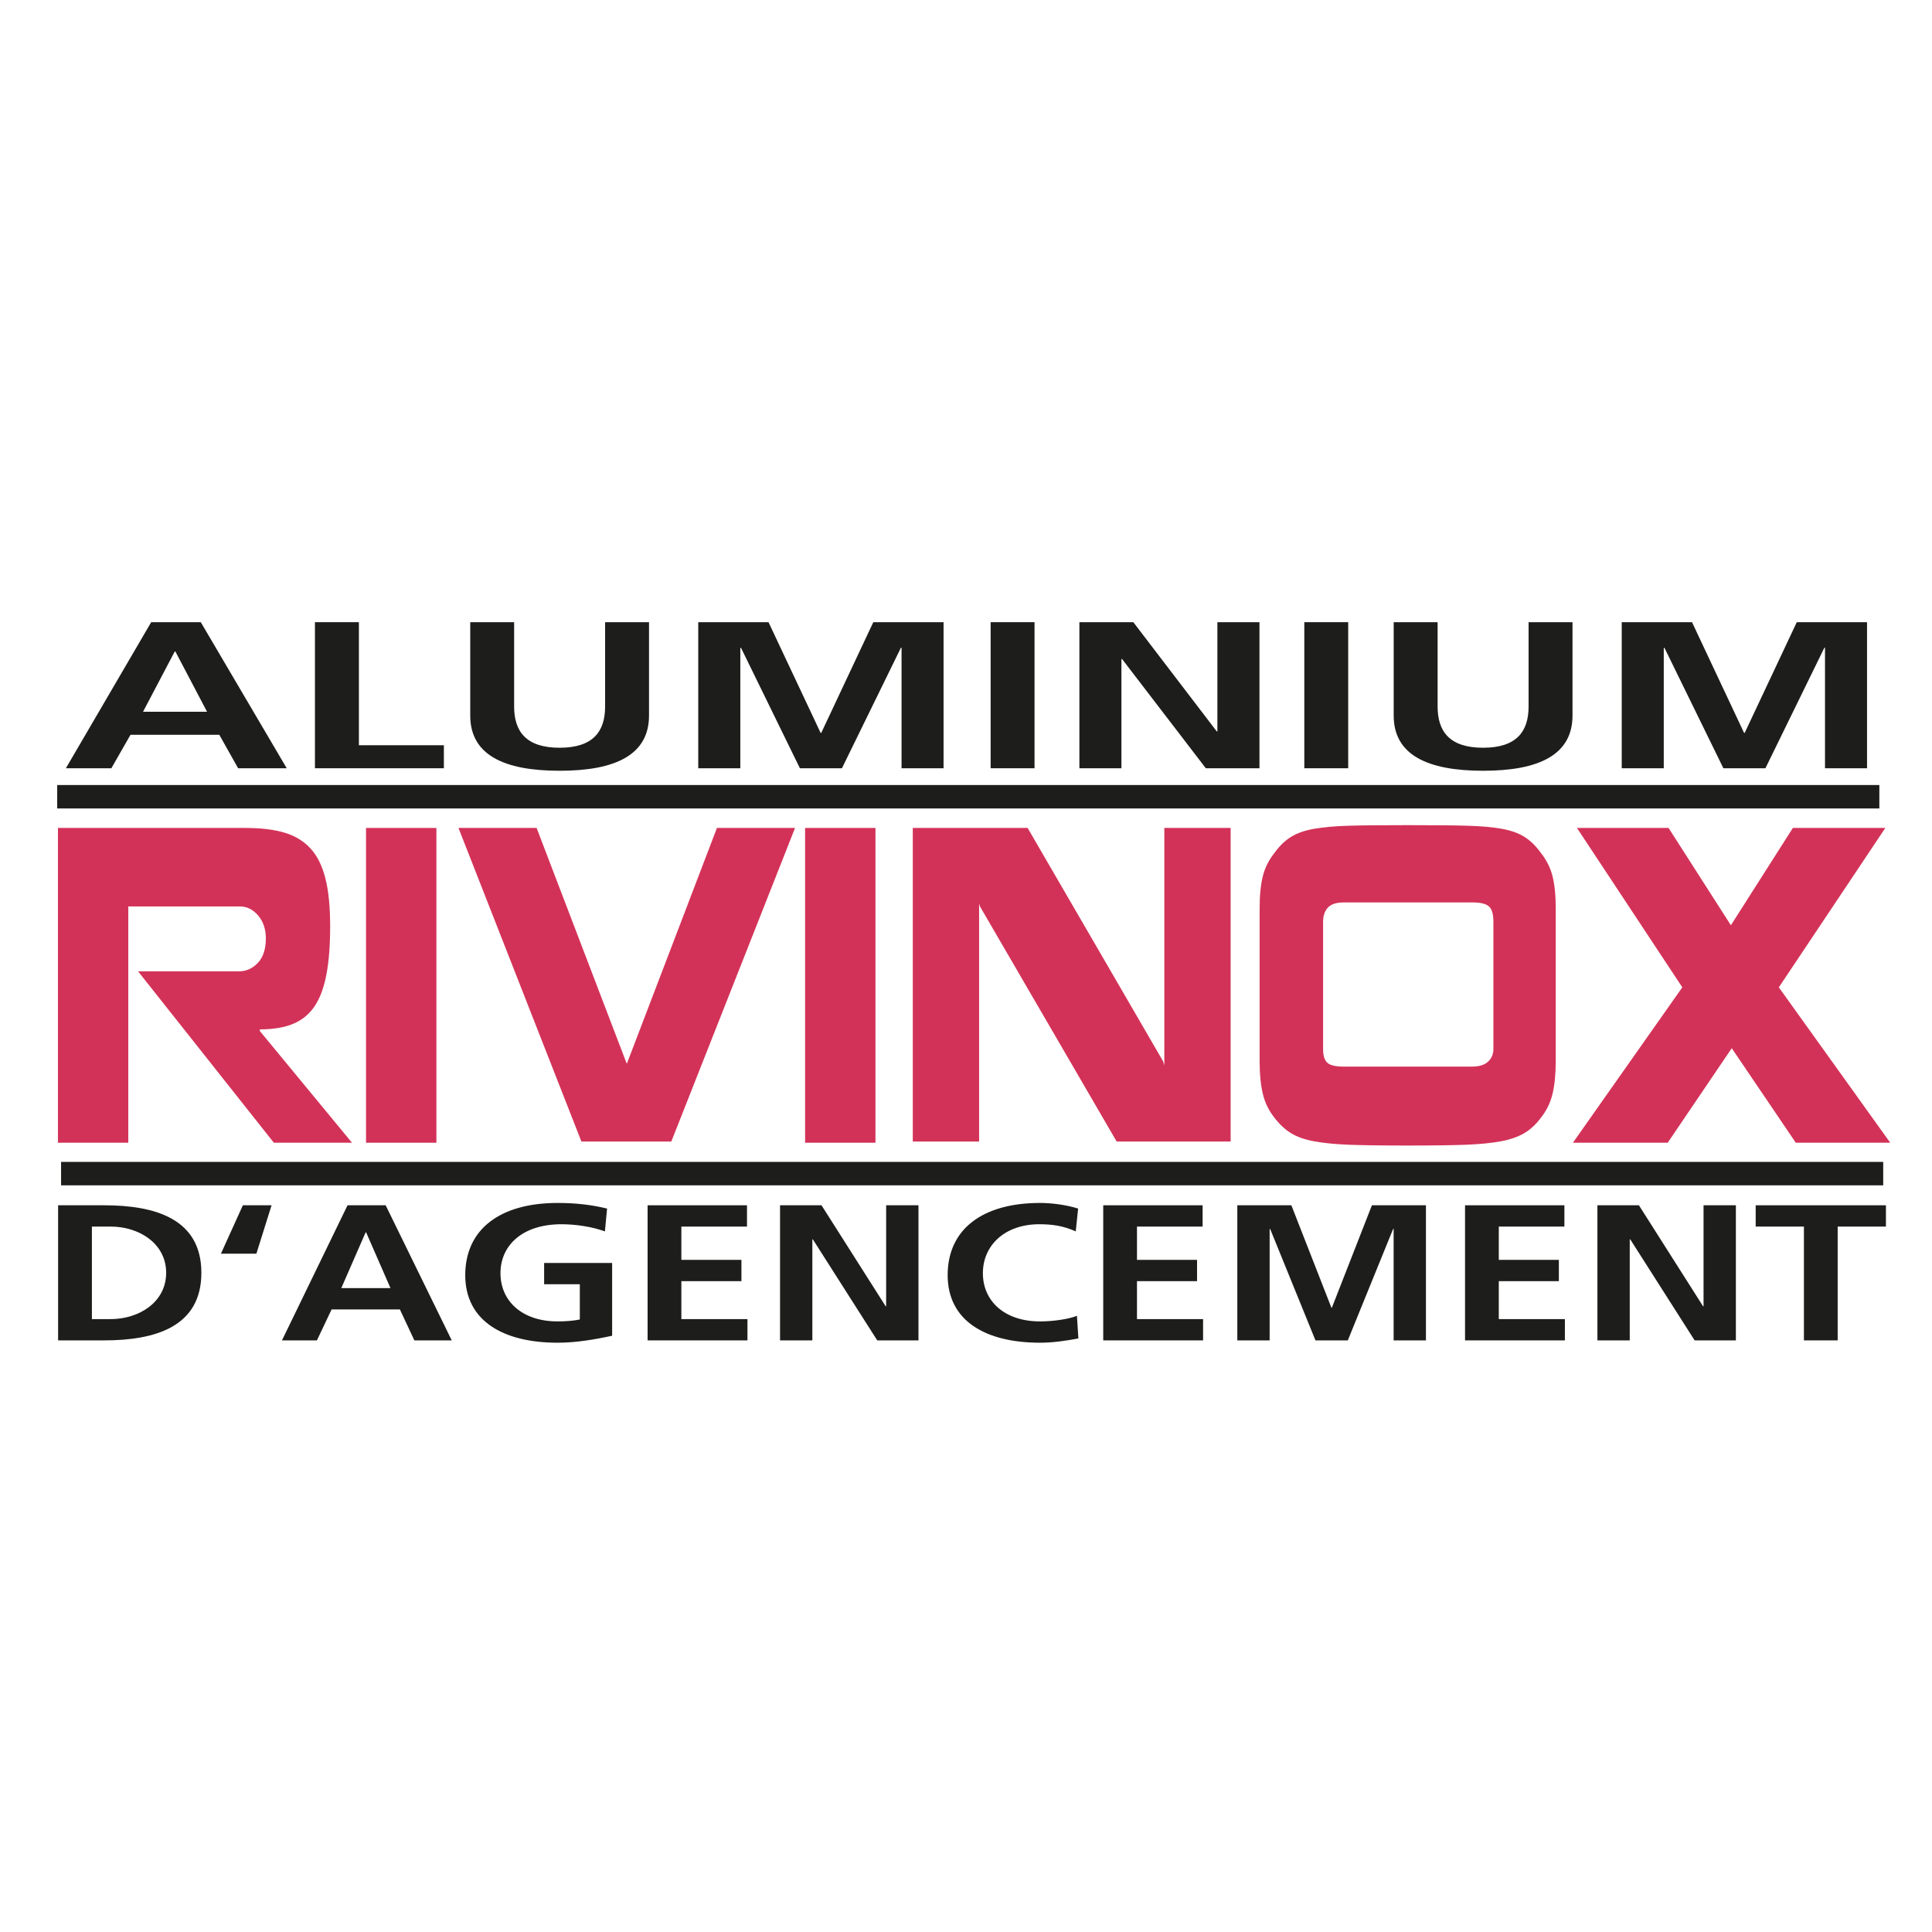
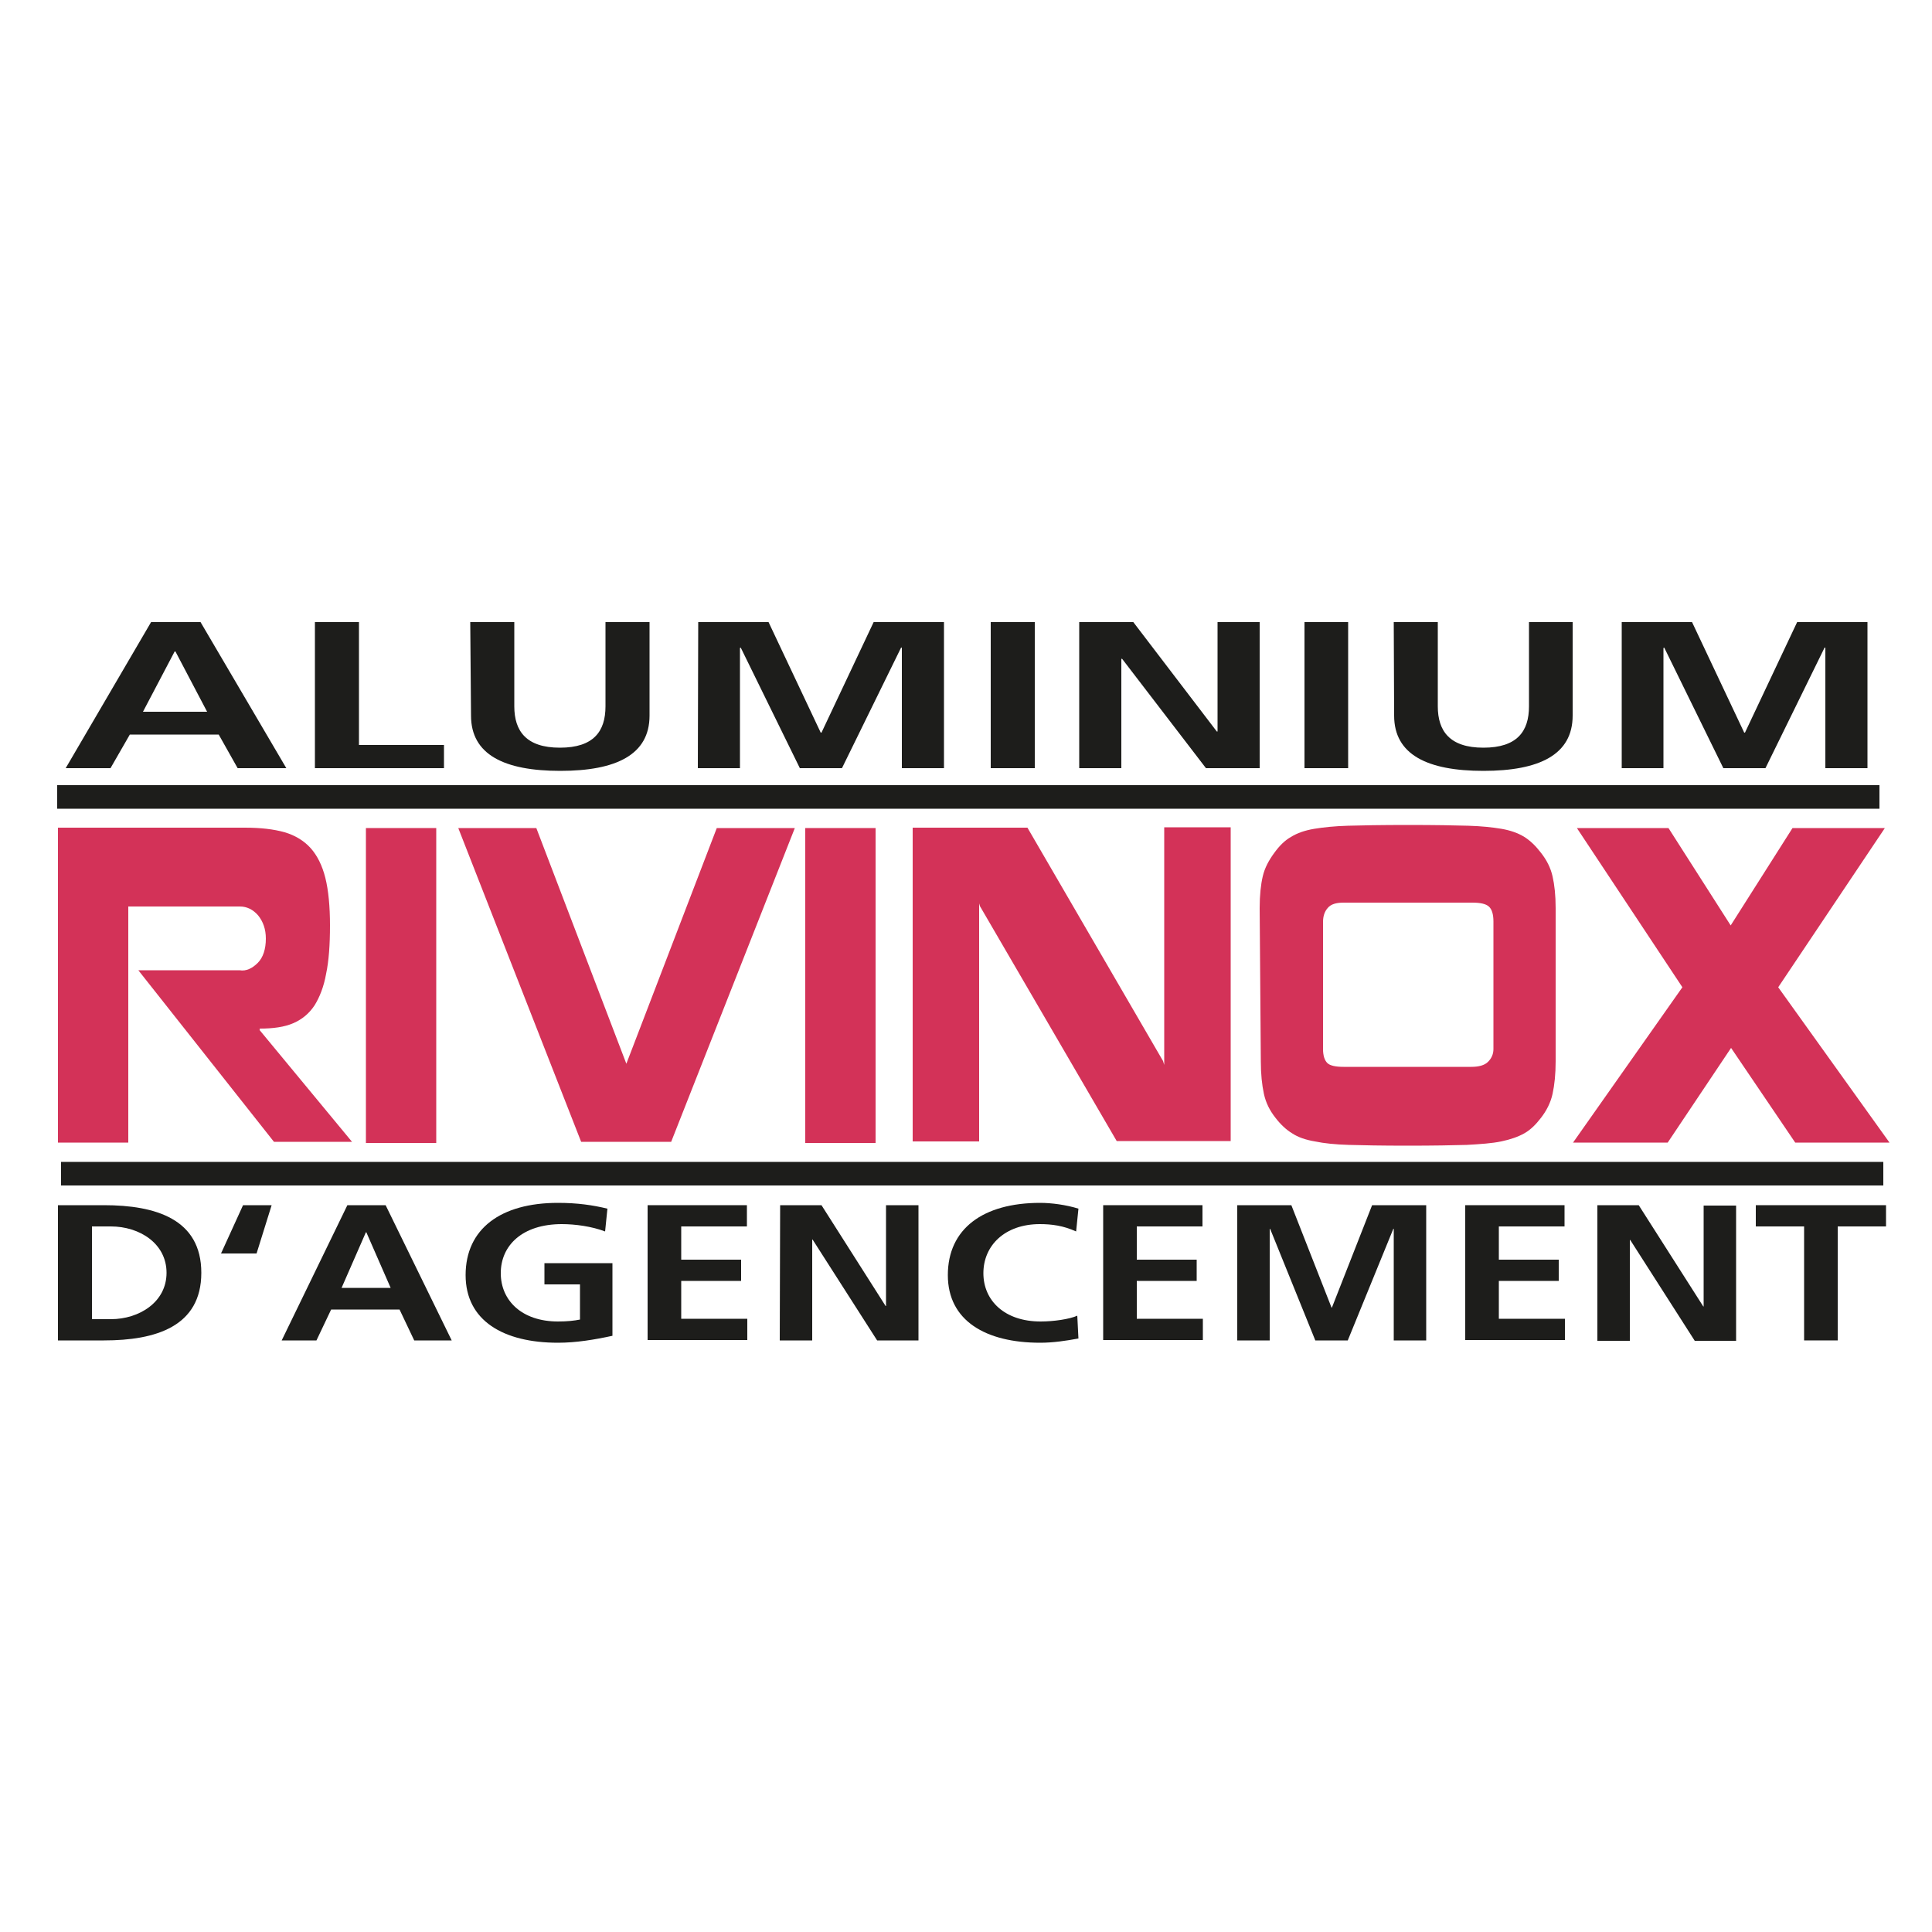
- <svg xmlns="http://www.w3.org/2000/svg" version="1.1" id="Calque_1" x="0px" y="0px" width="500px" height="500px" viewBox="0 0 500 500" enable-background="new 0 0 500 500" xml:space="preserve">
-   <g>
-     <g>
-       <path fill="#D33258" d="M66.723,249.199c1.381-1.448,2.076-3.557,2.076-6.322c0-2.415-0.672-4.402-2.002-5.961    c-1.343-1.55-2.91-2.329-4.681-2.329H33.201v61.15H14.996v-81.464h48.447c4.114,0,7.533,0.414,10.259,1.241    c2.725,0.834,4.955,2.197,6.682,4.099c1.744,1.898,3.013,4.472,3.827,7.717c0.827,3.25,1.233,7.363,1.233,12.333    c0,4.978-0.318,9.158-0.968,12.541c-0.648,3.389-1.654,6.117-3.042,8.188c-1.387,2.076-3.234,3.594-5.54,4.562    c-2.304,0.969-5.19,1.449-8.655,1.449v0.416l23.855,28.917H70.873l-35.147-44.361h26.159    C63.724,251.376,65.333,250.652,66.723,249.199z" />
-       <path fill="#D33258" d="M112.939,214.273v81.464H94.728v-81.464H112.939z" />
-       <path fill="#D33258" d="M185.544,214.273h20.214l-32.022,81.154h-23.265l-31.816-81.154h20.221l23.339,61.046L185.544,214.273z" />
-       <path fill="#D33258" d="M226.569,214.273v81.464h-18.211v-81.464H226.569z" />
-       <path fill="#D33258" d="M253.394,295.427h-17.164v-81.154h29.72l35.079,60.424l0.296,1.037v-61.461h17.164v81.154H288.99    l-35.376-60.84l-0.221-0.728V295.427z" />
-       <path fill="#D33258" d="M325.991,235c0-3.316,0.279-6.061,0.827-8.238c0.538-2.179,1.551-4.199,3.043-6.064    c1.284-1.794,2.717-3.18,4.313-4.147c1.58-0.967,3.573-1.658,5.98-2.071c2.394-0.414,5.289-0.672,8.655-0.775    c3.369-0.103,8.567-0.159,15.613-0.159c7.031,0,12.23,0.056,15.599,0.159c3.367,0.104,6.231,0.362,8.582,0.775    c2.348,0.413,4.312,1.104,5.877,2.071c1.551,0.967,2.984,2.353,4.27,4.147c1.492,1.865,2.495,3.885,3.043,6.064    c0.546,2.178,0.827,4.922,0.827,8.238v11.816c0,10.713,0,20.004,0,27.881c0,3.319-0.281,6.117-0.827,8.396    c-0.548,2.278-1.551,4.354-3.043,6.22c-1.285,1.727-2.733,3.057-4.343,3.99c-1.609,0.932-3.619,1.626-6.026,2.072    s-5.361,0.742-8.878,0.882c-3.515,0.134-8.626,0.208-15.315,0.208c-6.677,0-11.759-0.074-15.229-0.208    c-3.47-0.14-6.41-0.436-8.848-0.882c-2.422-0.446-4.4-1.141-5.937-2.072c-1.538-0.934-2.977-2.264-4.313-3.99    c-1.492-1.865-2.505-3.941-3.043-6.22c-0.548-2.278-0.827-5.076-0.827-8.396V235z M342.417,271.483    c0,1.729,0.367,2.921,1.12,3.579c0.739,0.657,2.157,0.98,4.241,0.98c2.717,0,13.735,0,33.056,0c1.935,0,3.368-0.428,4.283-1.291    c0.917-0.865,1.374-1.953,1.374-3.269v-9.326v-23.632c0-1.934-0.384-3.249-1.152-3.938c-0.768-0.691-2.2-1.038-4.268-1.038    c-2.733,0-13.825,0-33.293,0c-1.935,0-3.31,0.45-4.136,1.352c-0.814,0.894-1.226,2.104-1.226,3.625V271.483z" />
-       <path fill="#D33258" d="M431.601,295.737h-24.533l28.315-40.216l-27.267-41.249h23.706l16.13,25.184l16.041-25.184h23.929    l-27.562,41.249l28.832,40.216h-24.445l-16.572-24.46L431.601,295.737z" />
-     </g>
-   </g>
-   <g>
-     <path fill="#1D1D1B" d="M39.13,161.021h12.83l22.244,37.802H61.626l-4.875-8.667H33.776l-4.955,8.667H17.05L39.13,161.021z    M45.386,168.603h-0.162l-8.206,15.598h16.565L45.386,168.603z" />
-     <path fill="#1D1D1B" d="M81.507,161.021h11.375v31.846h21.992v5.956H81.507V161.021z" />
-     <path fill="#1D1D1B" d="M121.699,161.021h11.358v21.828c0,6.443,3.087,10.667,11.771,10.667c8.687,0,11.773-4.224,11.773-10.667   v-21.828h11.365v24.154c0,10.129-8.604,14.298-23.139,14.298c-14.533,0-23.129-4.169-23.129-14.298V161.021z" />
-     <path fill="#1D1D1B" d="M180.707,161.021h18.184l13.484,28.648h0.164l13.471-28.648h18.182v37.802h-10.871v-31.196h-0.162   l-15.266,31.196h-10.878l-15.257-31.196l-0.164,0.111v31.084h-10.886V161.021z" />
-     <path fill="#1D1D1B" d="M256.377,161.021h11.358v37.802h-11.358V161.021z" />
-     <path fill="#1D1D1B" d="M279.345,161.021h13.958l21.596,28.271h0.161v-28.271h10.888v37.802h-13.886l-21.675-28.271h-0.163v28.271   h-10.879V161.021z" />
-     <path fill="#1D1D1B" d="M337.556,161.021h11.359v37.802h-11.359V161.021z" />
-     <path fill="#1D1D1B" d="M360.687,161.021h11.365v21.828c0,6.443,3.089,10.667,11.773,10.667s11.771-4.224,11.771-10.667v-21.828   h11.367v24.154c0,10.129-8.604,14.298-23.139,14.298c-14.527,0-23.139-4.169-23.139-14.298V161.021z" />
-     <path fill="#1D1D1B" d="M419.704,161.021h18.188l13.471,28.648h0.162l13.479-28.648h18.184v37.802h-10.879v-31.196h-0.162   l-15.258,31.196H446.01l-15.266-31.196l-0.162,0.111v31.084h-10.878V161.021z" />
-   </g>
-   <g>
-     <path fill="#1D1D1B" d="M15.04,311.926h11.92c13.361,0,25.154,3.604,25.154,17.481s-11.793,17.483-25.154,17.483H15.04V311.926z    M23.785,341.383h4.858c7.312,0,14.358-4.362,14.358-11.976c0-7.616-7.046-11.972-14.358-11.972h-4.858V341.383z" />
-     <path fill="#1D1D1B" d="M62.853,311.926h7.43l-3.93,12.522H57.18L62.853,311.926z" />
-     <path fill="#1D1D1B" d="M89.942,311.926h9.866l17.105,34.965h-9.675l-3.752-8.017H85.821l-3.803,8.017h-9.046L89.942,311.926z    M94.757,318.938h-0.134l-6.298,14.426h12.732L94.757,318.938z" />
-     <path fill="#1D1D1B" d="M156.551,318.687c-3.375-1.251-7.741-1.854-11.233-1.854c-10.178,0-15.797,5.51-15.797,12.673   c0,7.116,5.494,12.474,14.792,12.474c2.377,0,4.246-0.198,5.745-0.498v-9.116h-9.238v-5.514h17.599v18.836   c-4.617,1.005-9.423,1.806-14.106,1.806c-14.106,0-23.907-5.661-23.907-17.485c0-11.972,9.115-18.686,23.907-18.686   c5.058,0,9.054,0.552,12.798,1.452L156.551,318.687z" />
-     <path fill="#1D1D1B" d="M167.598,311.926h25.724v5.51h-16.987v8.615h15.547v5.512h-15.547v9.82h17.105v5.508h-25.841V311.926z" />
-     <path fill="#1D1D1B" d="M201.873,311.926h10.731l16.611,26.147h0.118v-26.147h8.367v34.965h-10.671l-16.669-26.15h-0.125v26.15   h-8.361V311.926z" />
-     <path fill="#1D1D1B" d="M279.086,346.389c-3.183,0.603-6.616,1.104-9.925,1.104c-14.114,0-23.907-5.661-23.907-17.485   c0-11.972,9.115-18.686,23.907-18.686c2.873,0,6.684,0.452,9.858,1.452l-0.619,5.912c-3.309-1.503-6.307-1.854-9.423-1.854   c-8.995,0-14.608,5.51-14.608,12.673c0,7.116,5.493,12.474,14.792,12.474c3.434,0,7.488-0.597,9.55-1.451L279.086,346.389z" />
-     <path fill="#1D1D1B" d="M285.513,311.926h25.722v5.51h-16.985v8.615h15.545v5.512h-15.545v9.82h17.105v5.508h-25.842V311.926z" />
-     <path fill="#1D1D1B" d="M320.215,311.926h13.989l10.36,26.498h0.127l10.36-26.498h13.979v34.965h-8.359v-28.854h-0.125   l-11.736,28.854h-8.367l-11.734-28.854l-0.127,0.101v28.754h-8.367V311.926z" />
-     <path fill="#1D1D1B" d="M379.151,311.926h25.715v5.51h-16.979v8.615h15.545v5.512h-15.545v9.82h17.104v5.508h-25.84V311.926z" />
-     <path fill="#1D1D1B" d="M413.411,311.926h10.739l16.608,26.147h0.118v-26.147h8.366v34.965h-10.671l-16.667-26.15h-0.127v26.15   h-8.367V311.926z" />
-     <path fill="#1D1D1B" d="M466.851,317.436h-12.481v-5.51h33.707v5.51h-12.488v29.455h-8.737V317.436z" />
-   </g>
-   <line fill="none" stroke="#1D1D1B" stroke-width="6.065" x1="14.805" y1="206.197" x2="486.371" y2="206.197" />
-   <line fill="none" stroke="#1D1D1B" stroke-width="6.065" x1="15.808" y1="303.731" x2="487.374" y2="303.731" />
+ <svg xmlns="http://www.w3.org/2000/svg" version="1.1" id="Calque_1" x="0px" y="0px" viewBox="-345 170.9 500 500" style="enable-background:new -345 170.9 500 500;" xml:space="preserve">
+   <style type="text/css">
+ 	.st0{fill:#D33258;}
+ 	.st1{fill:#1D1D1B;}
+ </style>
+   <path class="st0" d="M-278.3,420.1c1.4-1.4,2.1-3.6,2.1-6.3c0-2.4-0.7-4.4-2-6c-1.3-1.5-2.9-2.3-4.7-2.3h-28.9v61.1H-330v-81.5h48.4  c4.1,0,7.5,0.4,10.3,1.2c2.7,0.8,5,2.2,6.7,4.1c1.7,1.9,3,4.5,3.8,7.7c0.8,3.2,1.2,7.4,1.2,12.3c0,5-0.3,9.2-1,12.5  c-0.6,3.4-1.7,6.1-3,8.2c-1.4,2.1-3.2,3.6-5.5,4.6c-2.3,1-5.2,1.4-8.7,1.4v0.4l23.9,28.9h-20.2l-35.1-44.4h26.2  C-281.3,422.3-279.7,421.5-278.3,420.1z" />
+   <path class="st0" d="M-232.1,385.2v81.5h-18.2v-81.5L-232.1,385.2L-232.1,385.2z" />
+   <path class="st0" d="M-159.5,385.2h20.2l-32,81.2h-23.3l-31.8-81.2h20.2l23.3,61L-159.5,385.2z" />
+   <path class="st0" d="M-118.4,385.2v81.5h-18.2v-81.5L-118.4,385.2L-118.4,385.2z" />
+   <path class="st0" d="M-91.6,466.3h-17.2v-81.2h29.7l35.1,60.4l0.3,1v-61.5h17.2v81.2H-56l-35.4-60.8l-0.2-0.7L-91.6,466.3  L-91.6,466.3z" />
+   <path class="st0" d="M-19,405.9c0-3.3,0.3-6.1,0.8-8.2c0.5-2.2,1.6-4.2,3-6.1c1.3-1.8,2.7-3.2,4.3-4.1c1.6-1,3.6-1.7,6-2.1  c2.4-0.4,5.3-0.7,8.7-0.8c3.4-0.1,8.6-0.2,15.6-0.2c7,0,12.2,0.1,15.6,0.2c3.4,0.1,6.2,0.4,8.6,0.8c2.3,0.4,4.3,1.1,5.9,2.1  c1.6,1,3,2.4,4.3,4.1c1.5,1.9,2.5,3.9,3,6.1c0.5,2.2,0.8,4.9,0.8,8.2v11.8c0,10.7,0,20,0,27.9c0,3.3-0.3,6.1-0.8,8.4  c-0.5,2.3-1.6,4.4-3,6.2c-1.3,1.7-2.7,3.1-4.3,4c-1.6,0.9-3.6,1.6-6,2.1s-5.4,0.7-8.9,0.9c-3.5,0.1-8.6,0.2-15.3,0.2  c-6.7,0-11.8-0.1-15.2-0.2c-3.5-0.1-6.4-0.4-8.8-0.9c-2.4-0.4-4.4-1.1-5.9-2.1c-1.5-0.9-3-2.3-4.3-4c-1.5-1.9-2.5-3.9-3-6.2  c-0.5-2.3-0.8-5.1-0.8-8.4L-19,405.9L-19,405.9z M-2.6,442.4c0,1.7,0.4,2.9,1.1,3.6c0.7,0.7,2.2,1,4.2,1c2.7,0,13.7,0,33.1,0  c1.9,0,3.4-0.4,4.3-1.3c0.9-0.9,1.4-2,1.4-3.3V433v-23.6c0-1.9-0.4-3.2-1.2-3.9c-0.8-0.7-2.2-1-4.3-1c-2.7,0-13.8,0-33.3,0  c-1.9,0-3.3,0.4-4.1,1.4c-0.8,0.9-1.2,2.1-1.2,3.6L-2.6,442.4L-2.6,442.4z" />
+   <path class="st0" d="M86.6,466.6H62.1l28.3-40.2l-27.3-41.2h23.7l16.1,25.2l16-25.2h23.9l-27.6,41.2l28.8,40.2h-24.4l-16.6-24.5  L86.6,466.6z" />
+   <path class="st1" d="M-305.9,331.9h12.8l22.2,37.8h-12.6l-4.9-8.7h-23l-5,8.7H-328L-305.9,331.9z M-299.6,339.5h-0.2l-8.2,15.6h16.6  L-299.6,339.5z" />
+   <path class="st1" d="M-263.5,331.9h11.4v31.8h22v6h-33.4V331.9z" />
+   <path class="st1" d="M-223.3,331.9h11.4v21.8c0,6.4,3.1,10.7,11.8,10.7c8.7,0,11.8-4.2,11.8-10.7v-21.8h11.4v24.2  c0,10.1-8.6,14.3-23.1,14.3c-14.5,0-23.1-4.2-23.1-14.3L-223.3,331.9L-223.3,331.9z" />
+   <path class="st1" d="M-164.3,331.9h18.2l13.5,28.6h0.2l13.5-28.6h18.2v37.8h-10.9v-31.2h-0.2l-15.3,31.2H-138l-15.3-31.2l-0.2,0.1  v31.1h-10.9L-164.3,331.9L-164.3,331.9z" />
+   <path class="st1" d="M-88.6,331.9h11.4v37.8h-11.4V331.9z" />
+   <path class="st1" d="M-65.7,331.9h14l21.6,28.3h0.2v-28.3h10.9v37.8h-13.9l-21.7-28.3h-0.2v28.3h-10.9L-65.7,331.9L-65.7,331.9z" />
+   <path class="st1" d="M-7.4,331.9H3.9v37.8H-7.4V331.9z" />
+   <path class="st1" d="M15.7,331.9h11.4v21.8c0,6.4,3.1,10.7,11.8,10.7s11.8-4.2,11.8-10.7v-21.8H62v24.2c0,10.1-8.6,14.3-23.1,14.3  c-14.5,0-23.1-4.2-23.1-14.3L15.7,331.9L15.7,331.9z" />
+   <path class="st1" d="M74.7,331.9h18.2l13.5,28.6h0.2l13.5-28.6h18.2v37.8h-10.9v-31.2h-0.2l-15.3,31.2H101l-15.3-31.2l-0.2,0.1v31.1  H74.7L74.7,331.9L74.7,331.9z" />
+   <path class="st1" d="M-330,482.8h11.9c13.4,0,25.2,3.6,25.2,17.5c0,13.9-11.8,17.5-25.2,17.5H-330V482.8z M-321.2,512.3h4.9  c7.3,0,14.4-4.4,14.4-12c0-7.6-7-12-14.4-12h-4.9V512.3z" />
+   <path class="st1" d="M-282.1,482.8h7.4l-3.9,12.5h-9.2L-282.1,482.8z" />
+   <path class="st1" d="M-255.1,482.8h9.9l17.1,35h-9.7l-3.8-8h-17.7l-3.8,8h-9L-255.1,482.8z M-250.2,489.8h-0.1l-6.3,14.4h12.7  L-250.2,489.8z" />
+   <path class="st1" d="M-188.4,489.6c-3.4-1.3-7.7-1.9-11.2-1.9c-10.2,0-15.8,5.5-15.8,12.7c0,7.1,5.5,12.5,14.8,12.5  c2.4,0,4.2-0.2,5.7-0.5v-9.1h-9.2v-5.5h17.6v18.8c-4.6,1-9.4,1.8-14.1,1.8c-14.1,0-23.9-5.7-23.9-17.5c0-12,9.1-18.7,23.9-18.7  c5.1,0,9.1,0.6,12.8,1.5L-188.4,489.6z" />
+   <path class="st1" d="M-177.4,482.8h25.7v5.5h-17v8.6h15.5v5.5h-15.5v9.8h17.1v5.5h-25.8L-177.4,482.8L-177.4,482.8z" />
+   <path class="st1" d="M-143.1,482.8h10.7l16.6,26.1h0.1v-26.1h8.4v35H-118l-16.7-26.1h-0.1v26.1h-8.4L-143.1,482.8L-143.1,482.8z" />
+   <path class="st1" d="M-65.9,517.3c-3.2,0.6-6.6,1.1-9.9,1.1c-14.1,0-23.9-5.7-23.9-17.5c0-12,9.1-18.7,23.9-18.7  c2.9,0,6.7,0.5,9.9,1.5l-0.6,5.9c-3.3-1.5-6.3-1.9-9.4-1.9c-9,0-14.6,5.5-14.6,12.7c0,7.1,5.5,12.5,14.8,12.5c3.4,0,7.5-0.6,9.5-1.5  L-65.9,517.3z" />
+   <path class="st1" d="M-59.5,482.8h25.7v5.5h-17v8.6h15.5v5.5h-15.5v9.8h17.1v5.5h-25.8V482.8z" />
+   <path class="st1" d="M-24.8,482.8h14l10.4,26.5h0.1l10.4-26.5h14v35h-8.4v-28.9h-0.1L3.8,517.8h-8.4l-11.7-28.9l-0.1,0.1v28.8h-8.4  L-24.8,482.8L-24.8,482.8z" />
+   <path class="st1" d="M34.2,482.8h25.7v5.5h-17v8.6h15.5v5.5H42.9v9.8H60v5.5H34.2V482.8z" />
+   <path class="st1" d="M68.4,482.8h10.7L95.8,509h0.1v-26.1h8.4v35H93.6l-16.7-26.1h-0.1v26.1h-8.4L68.4,482.8L68.4,482.8z" />
+   <path class="st1" d="M121.9,488.3h-12.5v-5.5h33.7v5.5h-12.5v29.5h-8.7L121.9,488.3L121.9,488.3z" />
+   <rect x="-330.2" y="374.1" class="st1" width="471.6" height="6.1" />
+   <rect x="-329.2" y="471.6" class="st1" width="471.6" height="6.1" />
</svg>
